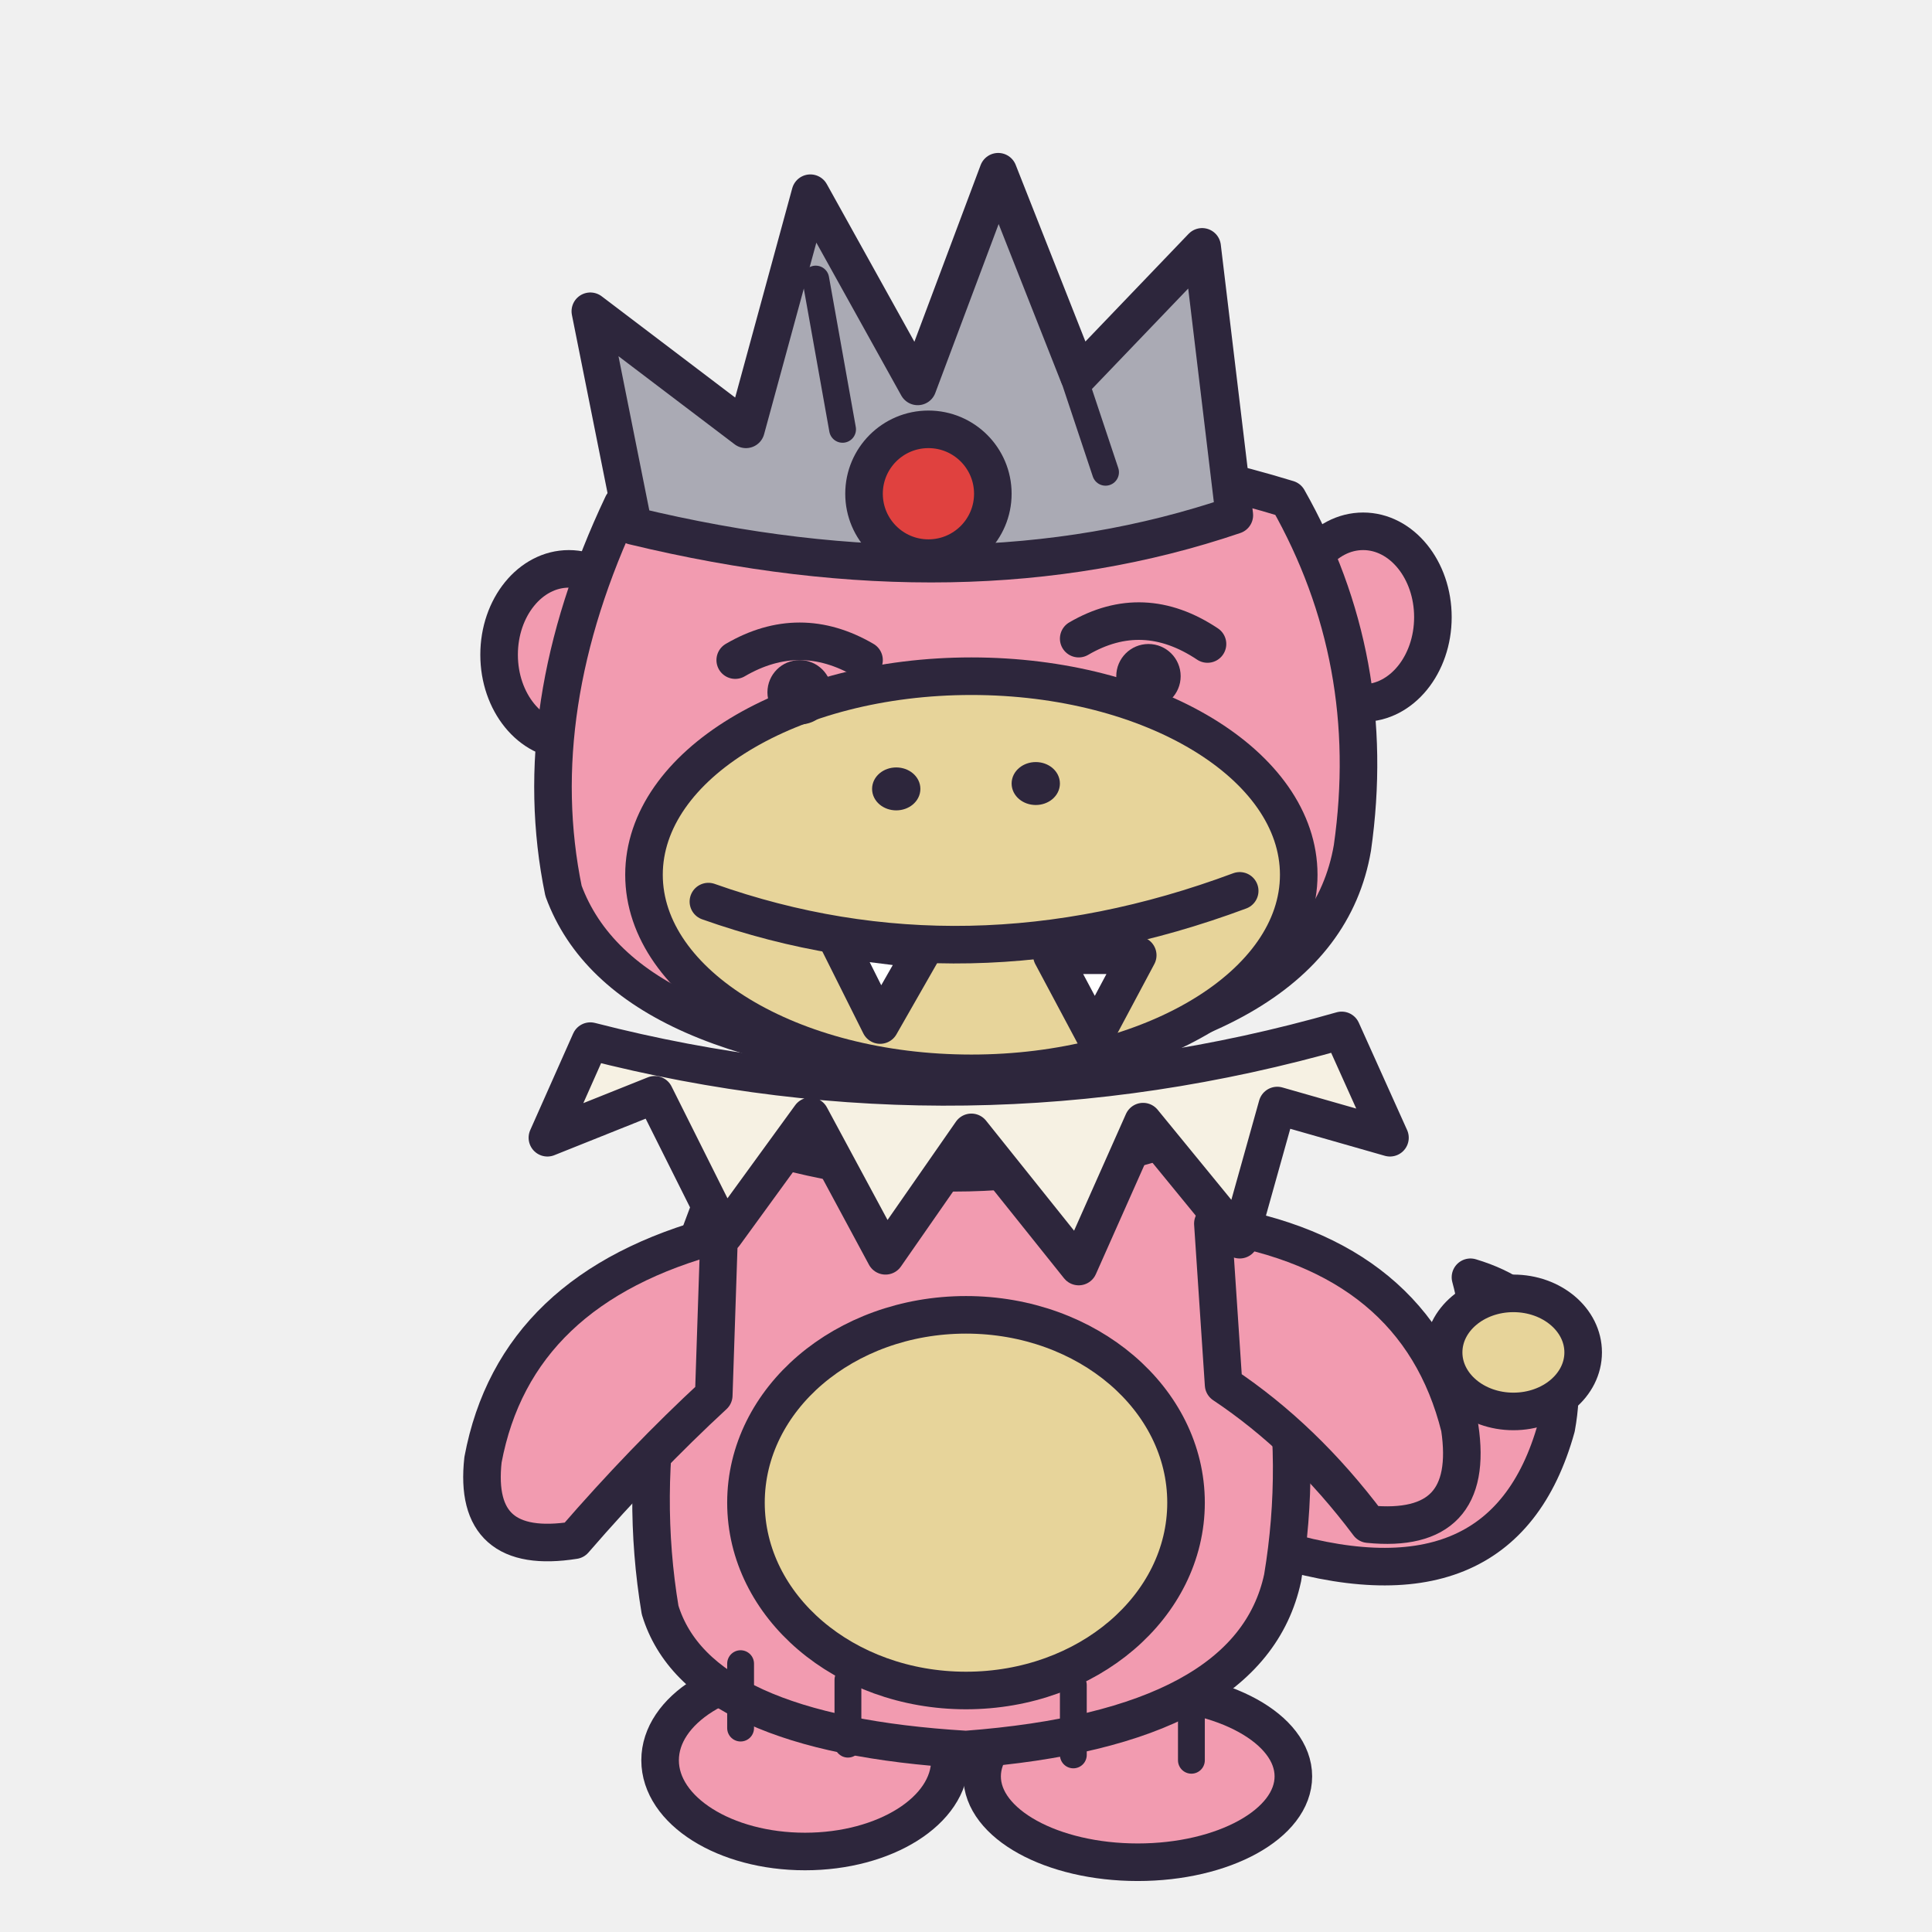
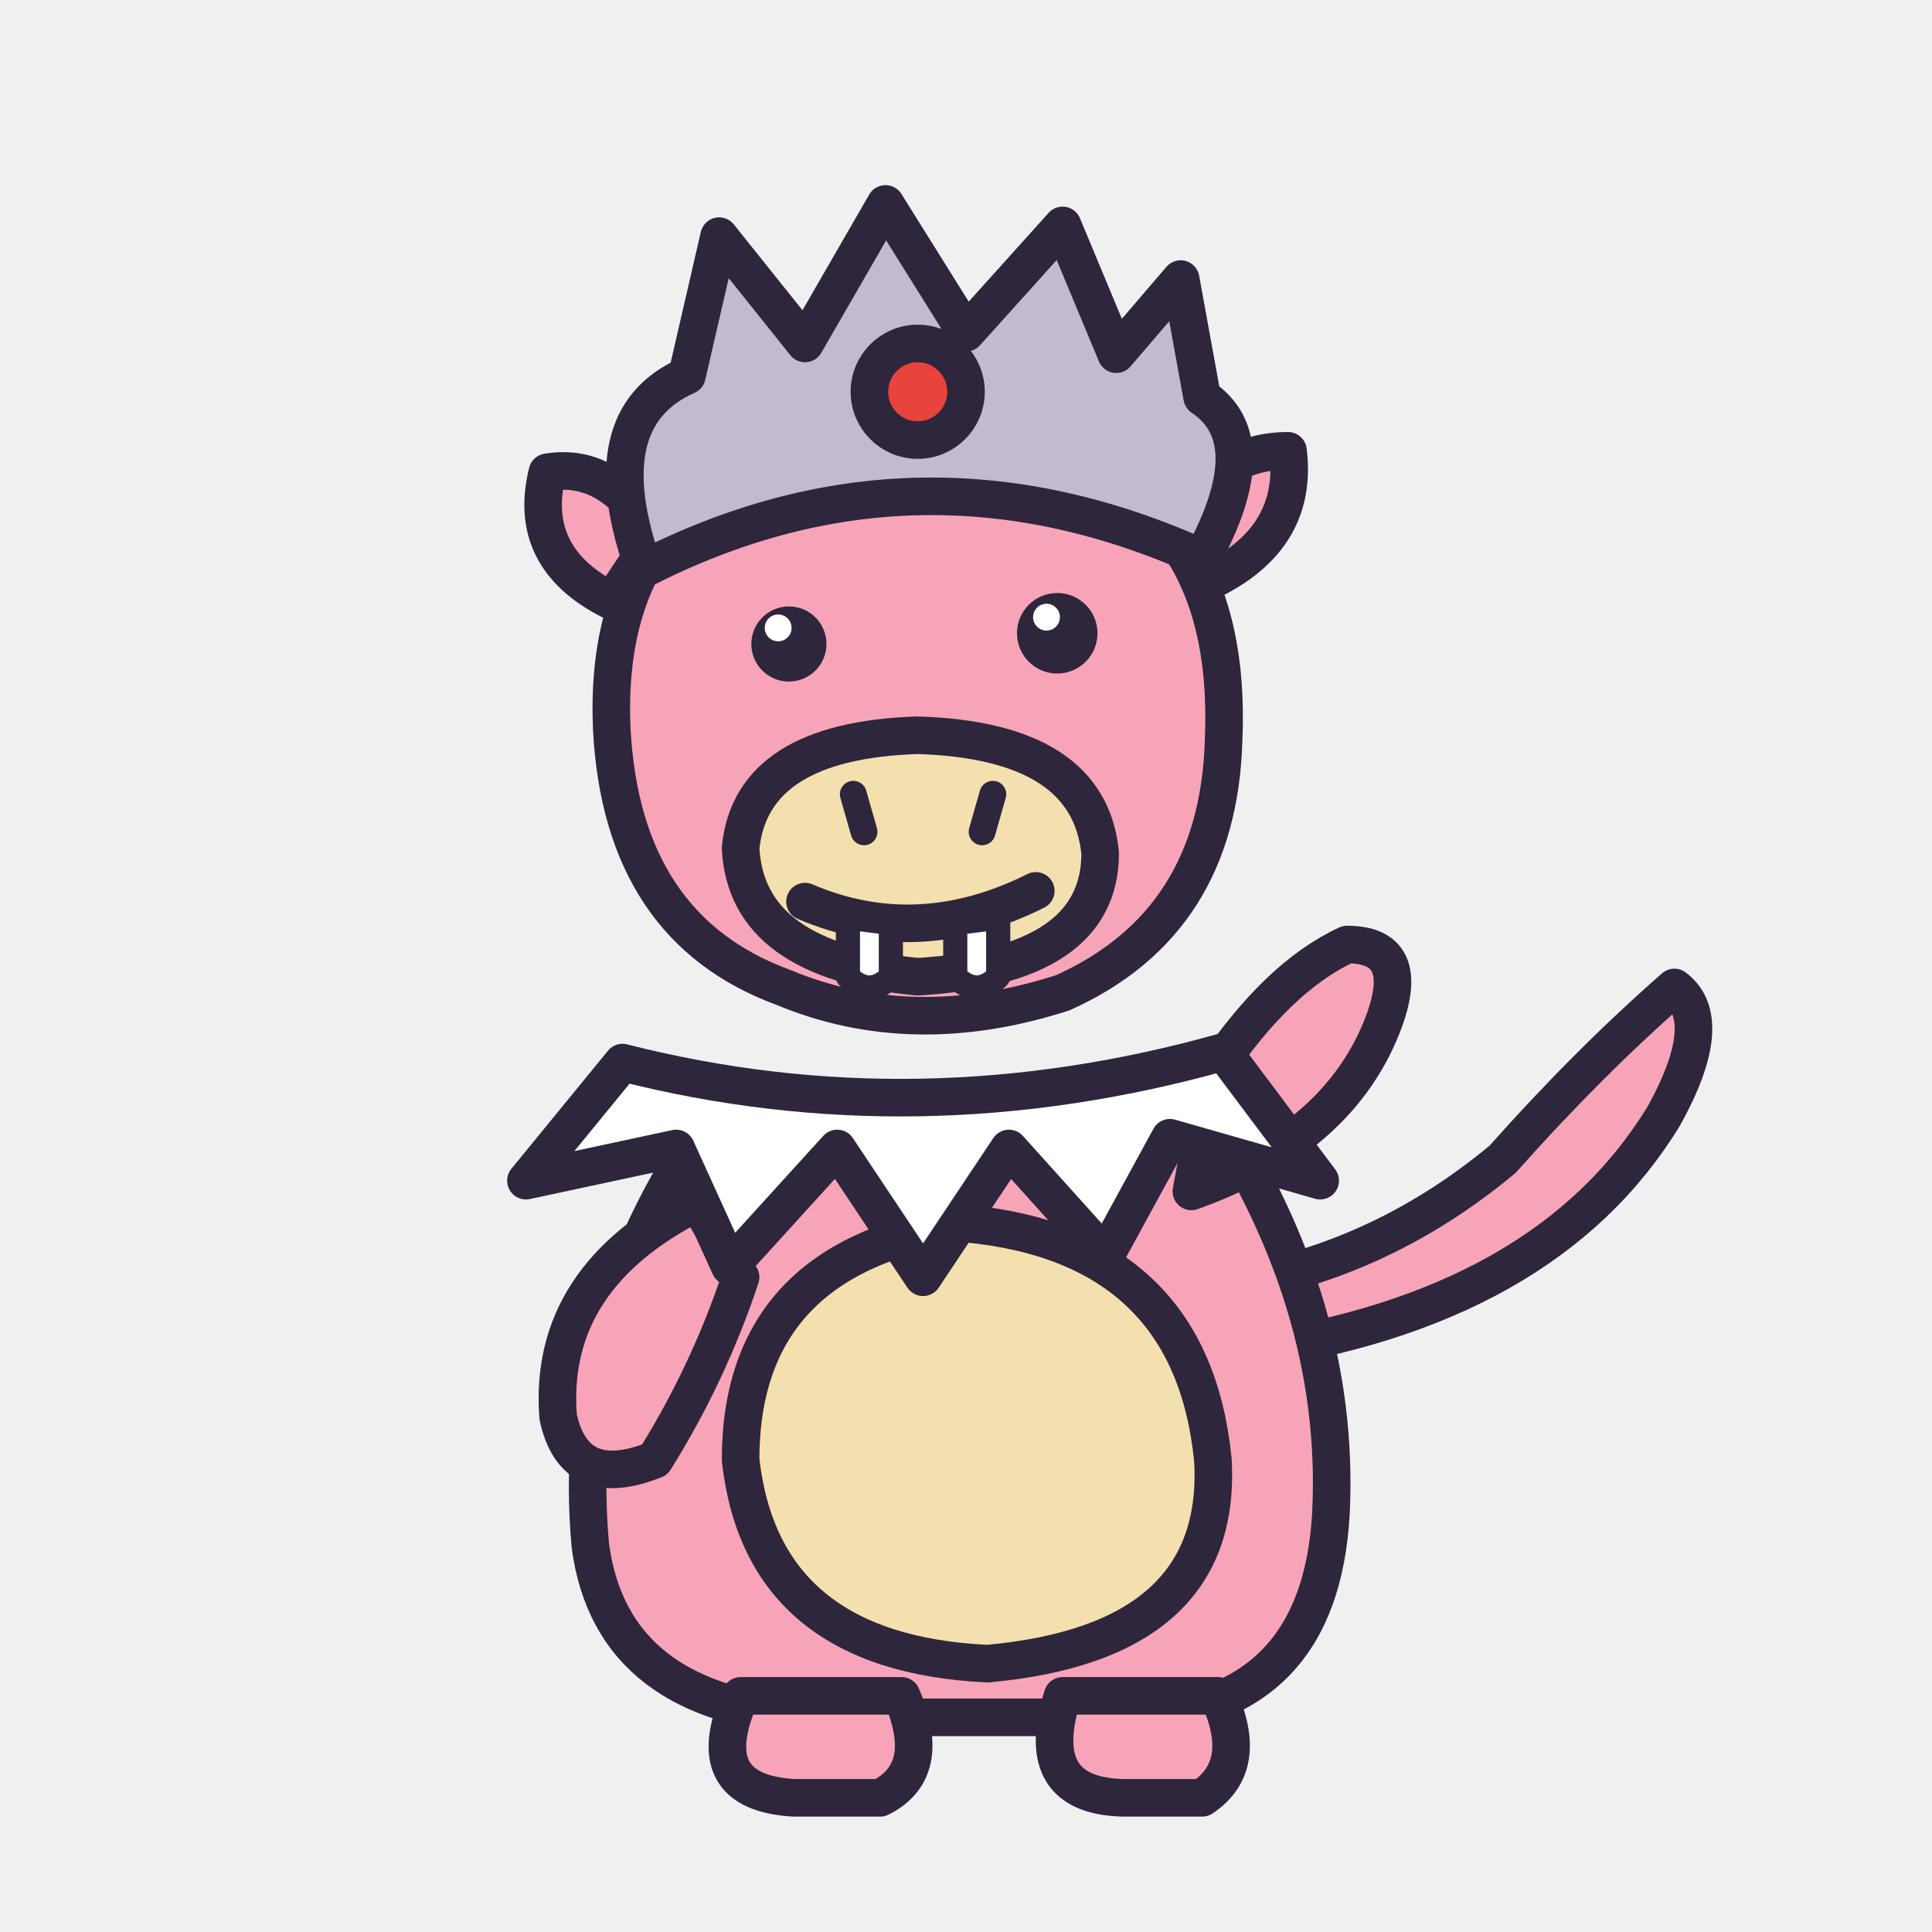
<svg xmlns="http://www.w3.org/2000/svg" viewBox="0 0 360 360">
  <g stroke="#2d263c" stroke-width="7" stroke-linejoin="round" stroke-linecap="round">
-     <path d="M236,288 Q280,302 290,266 Q294,244 274,238 Q280,260 262,270 Q250,276 232,268 Z" fill="#f29bb0" />
-     <ellipse cx="282" cy="252" rx="13" ry="11" fill="#e7d49a" />
-     <ellipse cx="150" cy="328" rx="27" ry="17" fill="#f29bb0" />
-     <ellipse cx="212" cy="331" rx="29" ry="16" fill="#f29bb0" />
-     <path d="M138,212 Q116,258 123,300 Q130,323 180,326 Q233,322 239,294 Q246,252 224,210 Q180,226 138,212 Z" fill="#f29bb0" />
-     <path d="M134,230 Q96,240 90,272 Q88,290 107,287 Q120,272 133,260 Z" fill="#f29bb0" />
-     <path d="M226,228 Q264,234 272,266 Q275,286 255,284 Q243,268 228,258 Z" fill="#f29bb0" />
-     <ellipse cx="180" cy="280" rx="41" ry="35" fill="#e7d49a" />
-     <path d="M110,194 Q180,212 250,192 L259,212 L238,206 L231,231 L213,209 L201,236 L181,211 L165,234 L151,208 L135,230 L122,204 L102,212 Z" fill="#f6f1e3" />
-     <ellipse cx="106" cy="122" rx="13" ry="16" fill="#f29bb0" />
-     <ellipse cx="254" cy="115" rx="13" ry="16" fill="#f29bb0" />
-     <path d="M116,94 Q98,132 105,166 Q116,196 180,199 Q246,193 252,158 Q257,123 240,93 Q178,74 116,94 Z" fill="#f29bb0" />
-     <ellipse cx="181" cy="163" rx="61" ry="37" fill="#e7d49a" />
-     <ellipse cx="167" cy="147" rx="3" ry="2.5" fill="#2d263c" stroke-width="3" />
-     <ellipse cx="193" cy="146" rx="3" ry="2.5" fill="#2d263c" stroke-width="3" />
-     <path d="M132,168 Q180,185 231,166" fill="none" />
-     <path d="M156,175 L164,191 L172,177 Z" fill="#ffffff" />
-     <path d="M196,178 L204,193 L212,178 Z" fill="#ffffff" />
-     <path d="M137,123 Q149,116 161,123" fill="none" />
-     <circle cx="149" cy="129" r="4.5" fill="#2d263c" stroke-width="3" />
-     <path d="M201,119 Q213,112 225,120" fill="none" />
-     <circle cx="214" cy="126" r="4.5" fill="#2d263c" stroke-width="3" />
-     <path d="M118,98 L110,58 L139,80 L151,36 L171,72 L186,32 L201,70 L224,46 L230,96 Q180,113 118,98 Z" fill="#aaaab4" />
-     <path d="M152,52 L157,80" fill="none" stroke-width="5" />
-     <path d="M198,64 L206,88" fill="none" stroke-width="5" />
-     <circle cx="173" cy="92" r="12" fill="#e0413f" />
-     <path d="M138,310 L138,322 M158,313 L158,325" fill="none" stroke-width="5" />
-     <path d="M200,314 L200,327 M222,315 L222,328" fill="none" stroke-width="5" />
+     <path d="M 232,252 Q 288,244 310,208 Q 320,190 312,184 Q 296,198 280,216 Q 256,236 226,240 Z" fill="#F7A4B8" />
+     <path d="M 134,206 Q 106,244 110,288 Q 114,318 152,320 L 212,320 Q 246,318 248,282 Q 250,242 224,204 Q 176,224 134,206 Z" fill="#F7A4B8" />
+     <path d="M 130,224 Q 102,238 104,264 Q 107,278 122,272 Q 132,256 138,238 Z" fill="#F7A4B8" />
+     <path d="M 222,222 Q 250,212 258,190 Q 263,176 251,176 Q 238,182 226,200 Z" fill="#F7A4B8" />
+     <path d="M 138,316 Q 130,334 148,335 L 164,335 Q 174,330 168,316 Z" fill="#F7A4B8" />
+     <path d="M 198,316 Q 192,335 210,335 L 224,335 Q 233,329 227,316 Z" fill="#F7A4B8" />
+     <path d="M 180,228 Q 222,232 226,272 Q 228,306 184,310 Q 142,308 138,272 Q 138,234 180,228 Z" fill="#F4DFAE" />
+     <path d="M 116,198 L 98,220 L 126,214 L 136,236 L 156,214 L 172,238 L 188,214 L 206,234 L 218,212 L 246,220 L 228,196 Q 171,212 116,198 Z" fill="#FFFFFF" />
+     <path d="M 114,112 Q 98,104 102,88 Q 114,86 122,100 Z" fill="#F7A4B8" />
+     <path d="M 226,108 Q 242,100 240,84 Q 227,84 219,97 Z" fill="#F7A4B8" />
+     <path d="M 114,136 Q 112,92 154,82 Q 172,77 190,83 Q 230,92 228,138 Q 227,172 198,185 Q 170,194 146,184 Q 116,173 114,136 Z" fill="#F7A4B8" />
+     <path d="M 120,106 Q 110,78 128,70 L 134,44 L 150,64 L 165,38 L 180,62 L 198,42 L 208,66 L 220,52 L 224,74 Q 236,82 224,104 Q 171,80 120,106 Z" fill="#C2BBD0" />
+     <circle cx="171" cy="73" r="9" fill="#E8443C" />
+     <path d="M 138,158 Q 140,138 171,137 Q 203,138 205,159 Q 205,180 171,182 Q 139,179 138,158 Z" fill="#F4DFAE" />
+     <path d="M 159,148 l 2,7" fill="none" stroke-width="5" />
+     <path d="M 185,148 l -2,7" fill="none" stroke-width="5" />
+     <circle cx="147" cy="120" r="7" fill="#2d263c" stroke="none" />
+     <circle cx="197" cy="118" r="7.5" fill="#2d263c" stroke="none" />
+     <circle cx="145" cy="117" r="2.5" fill="#FFFFFF" stroke="none" />
+     <circle cx="195" cy="115" r="2.5" fill="#FFFFFF" stroke="none" />
+     <path d="M 150,168 Q 171,177 193,166" fill="none" />
+     <path d="M 158,171 L 158,182 Q 162,186 166,182 L 166,172 Z" fill="#FFFFFF" stroke-width="4.5" />
+     <path d="M 178,172 L 178,182 Q 182,186 186,182 L 186,171 Z" fill="#FFFFFF" stroke-width="4.5" />
  </g>
</svg>
